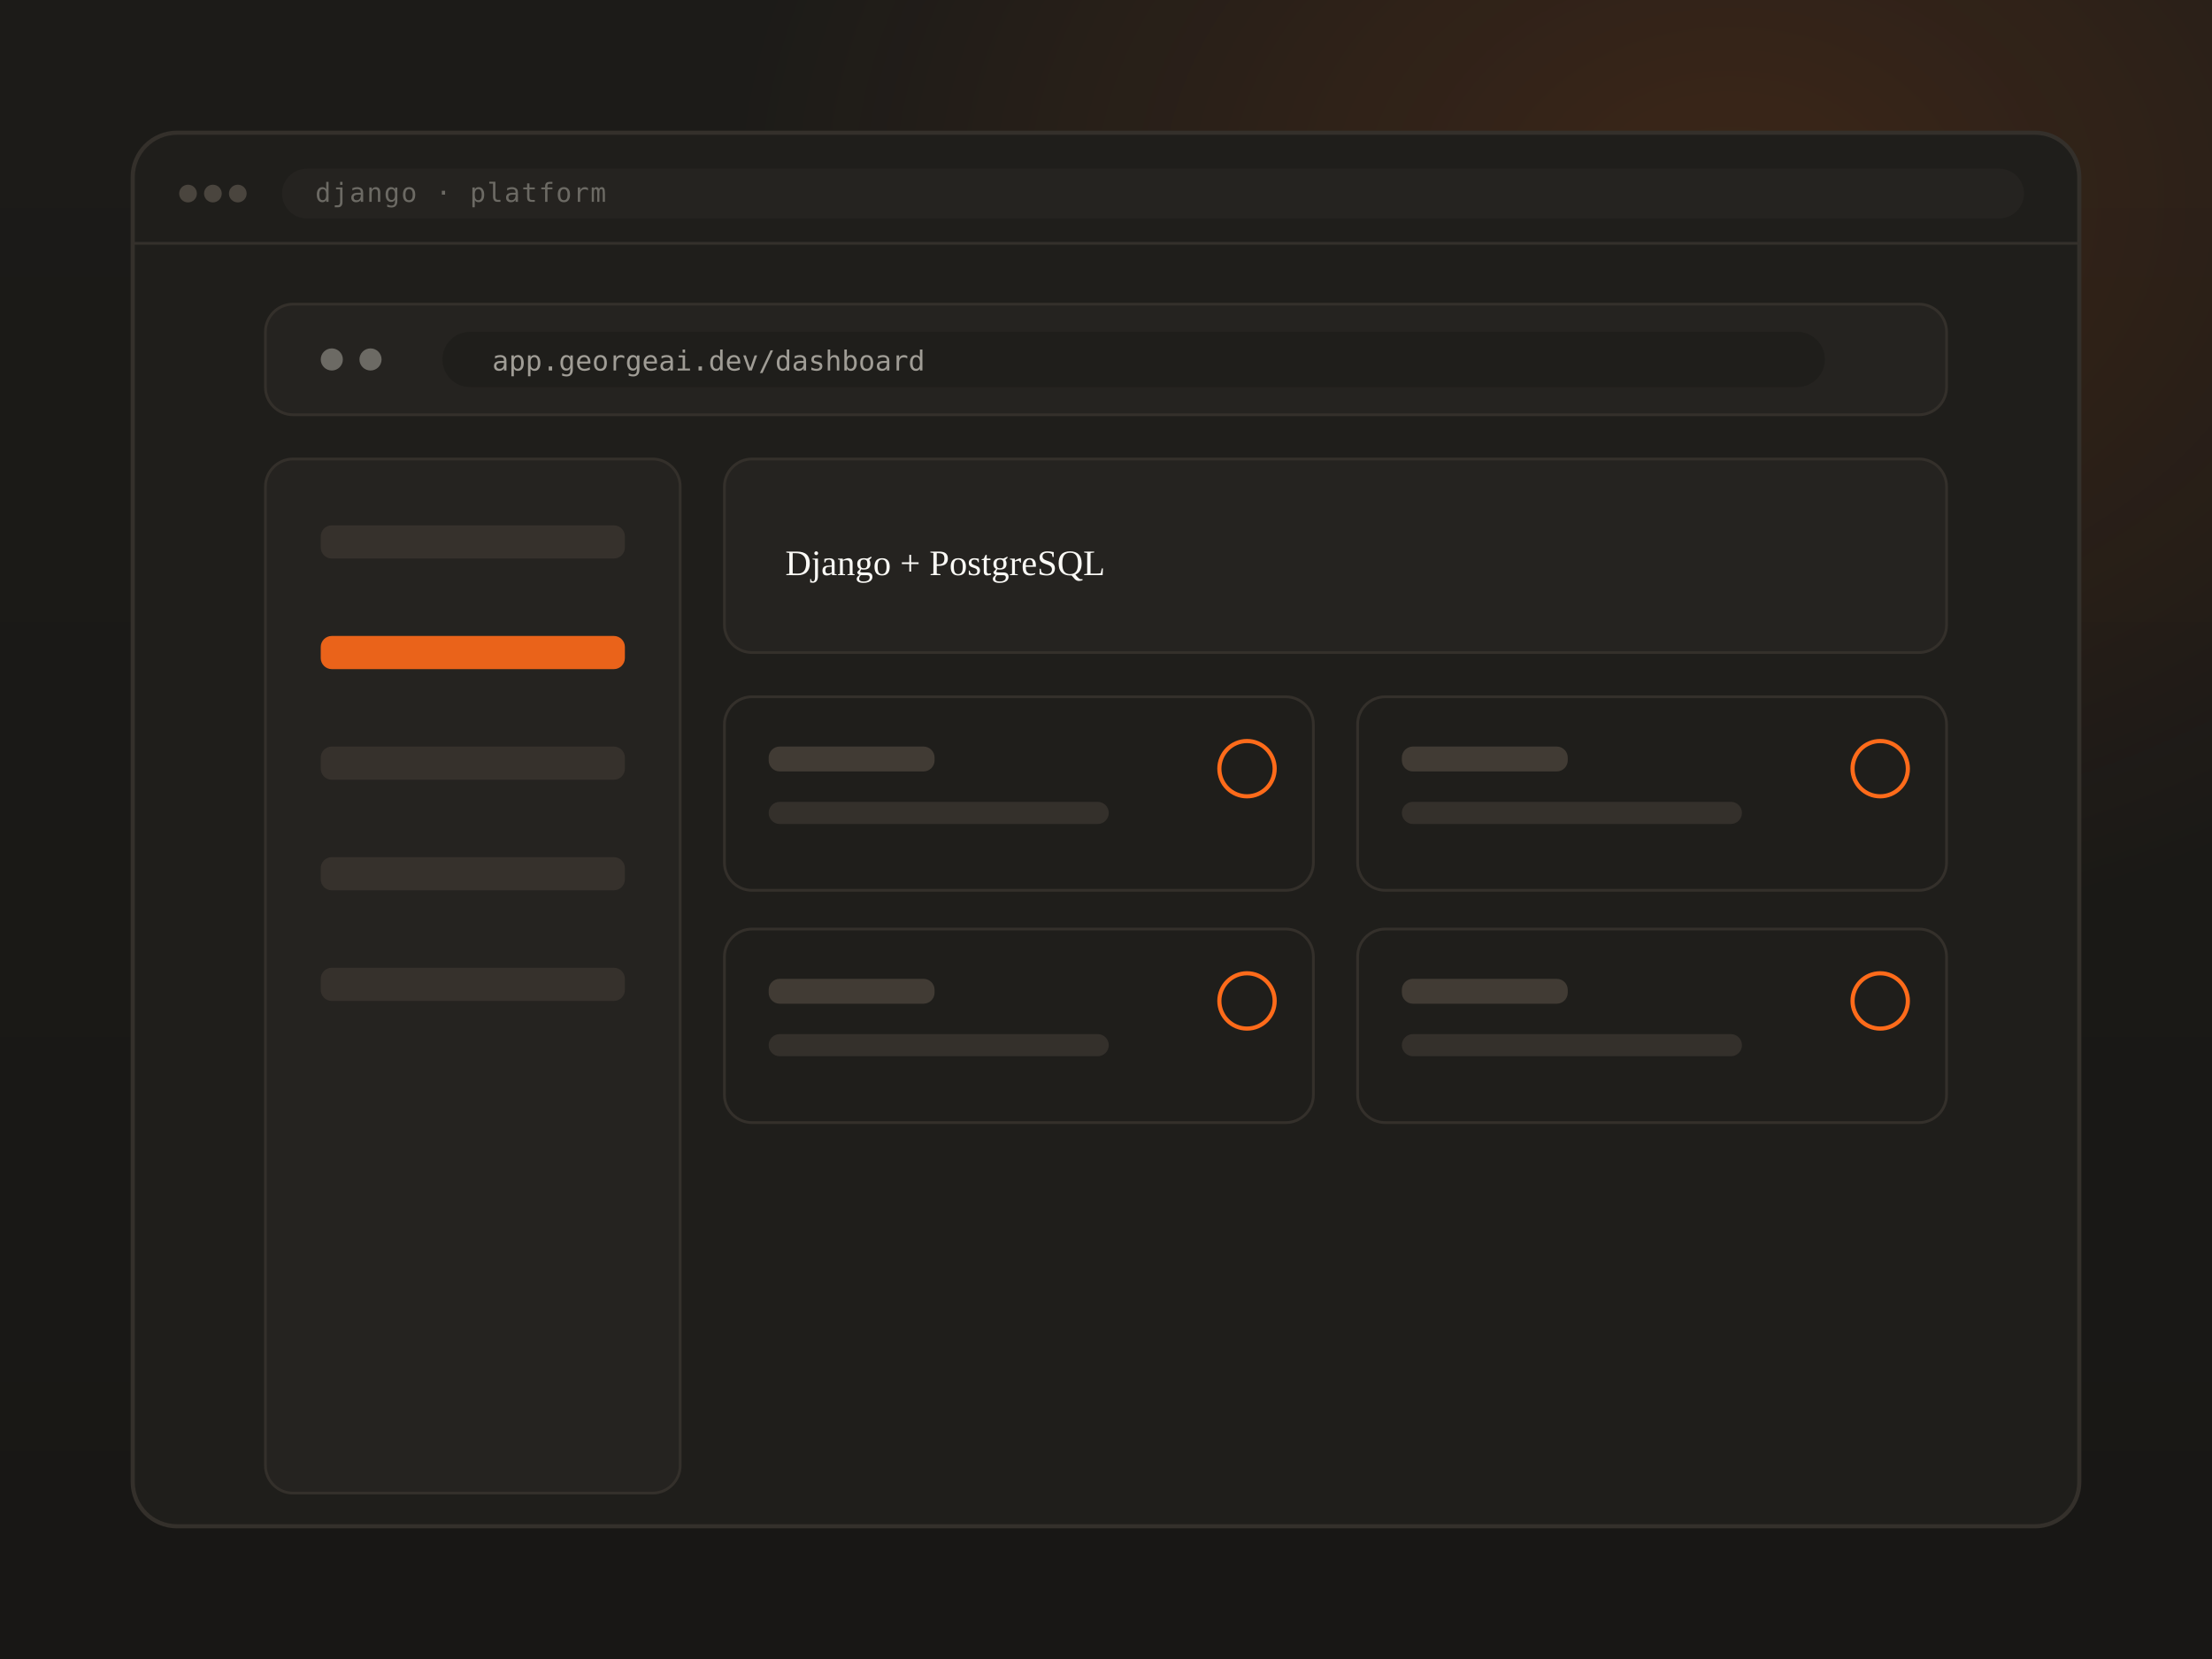
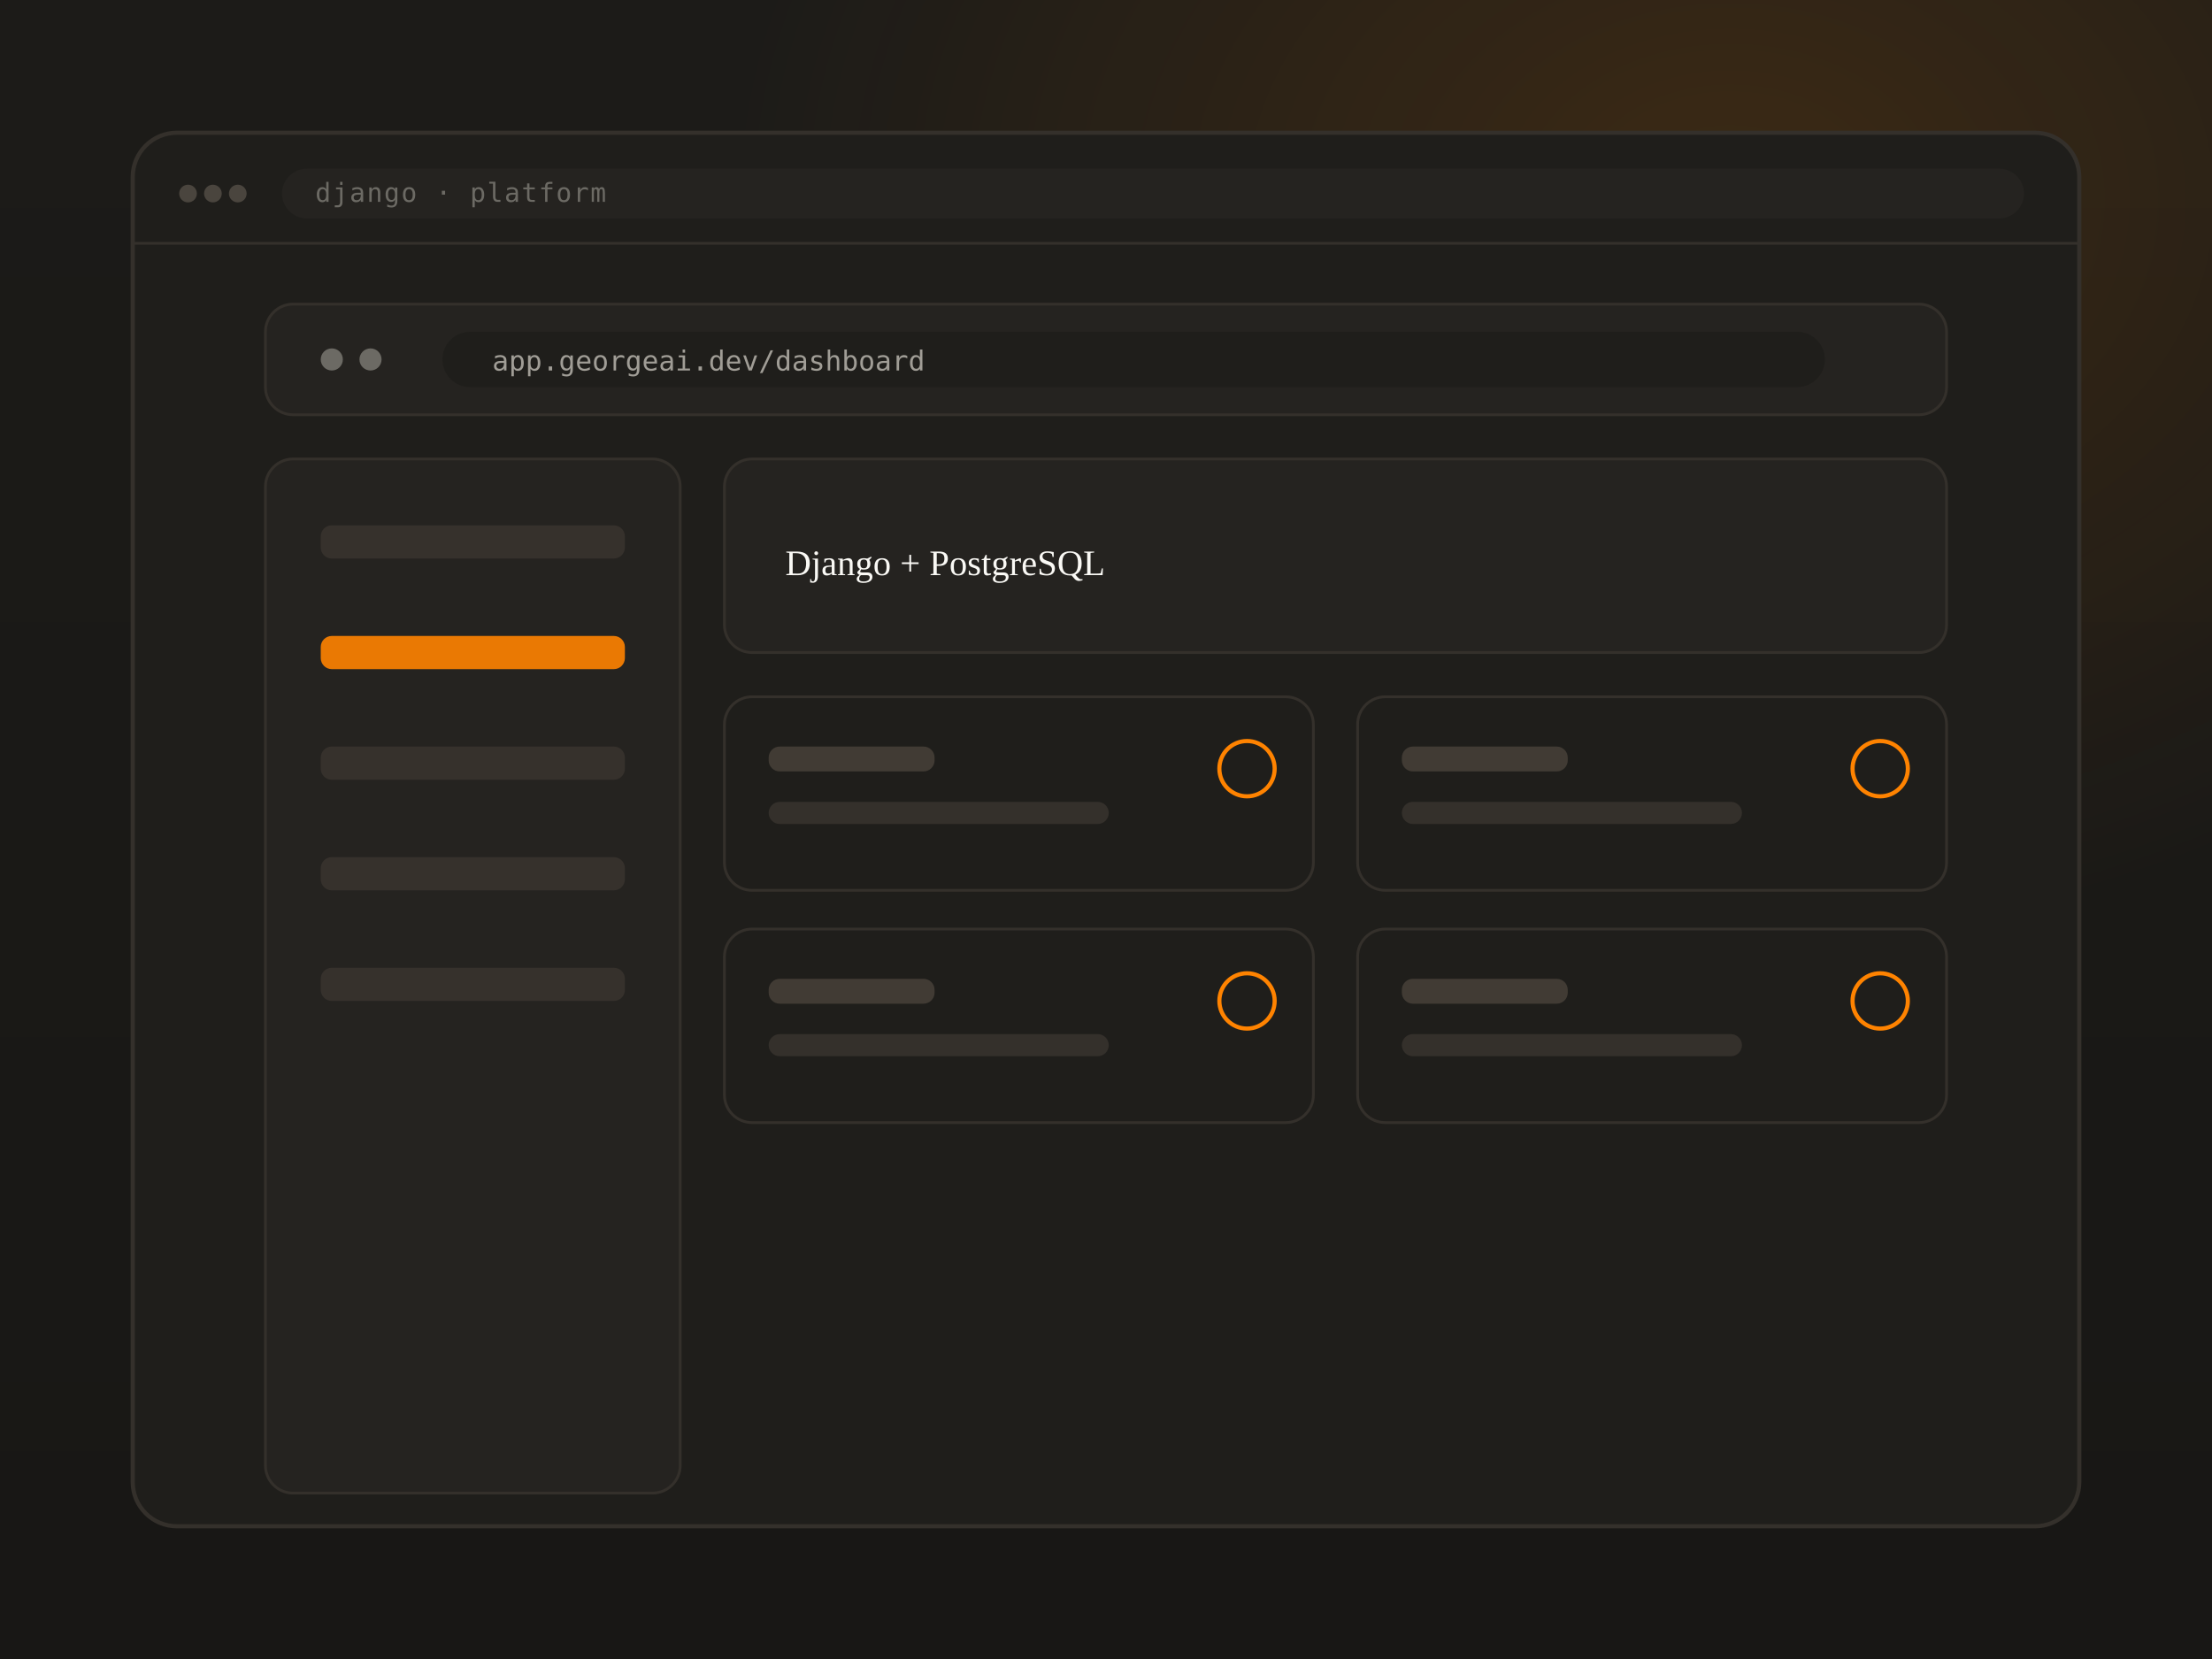
<svg xmlns="http://www.w3.org/2000/svg" viewBox="0 0 800 600" width="800" height="600" role="img">
  <defs>
    <linearGradient id="bg" x1="0" y1="0" x2="0" y2="1">
      <stop offset="0" stop-color="#1c1b18" />
      <stop offset="1" stop-color="#181715" />
    </linearGradient>
    <radialGradient id="glow" cx="0.78" cy="0.12" r="0.9">
-       <stop offset="0" stop-color="#ff6b1a" stop-opacity="0.14" />
-       <stop offset="0.5" stop-color="#ff6b1a" stop-opacity="0" />
+       <stop offset="0" stop-color="#ff8300" stop-opacity="0.14" />
+       <stop offset="0.5" stop-color="#ff8300" stop-opacity="0" />
    </radialGradient>
  </defs>
  <rect x="0.0" y="0.0" width="800.0" height="600.0" rx="0" fill="url(#bg)" />
  <rect x="0.0" y="0.0" width="800.0" height="600.0" rx="0" fill="url(#glow)" />
  <rect x="48.0" y="48.0" width="704.0" height="504.0" rx="16" fill="#1f1e1b" stroke="#34302b" stroke-width="1.5" />
  <circle cx="68.0" cy="70.0" r="3.2" fill="#4a453e" />
  <circle cx="77.0" cy="70.0" r="3.2" fill="#4a453e" />
  <circle cx="86.0" cy="70.0" r="3.2" fill="#4a453e" />
  <rect x="102.0" y="61.0" width="630.0" height="18.0" rx="9" fill="#252320" />
  <text x="114.0" y="73.0" font-family="'JetBrains Mono','SFMono-Regular',ui-monospace,monospace" font-size="9.5" font-weight="400" fill="#6c6a64" text-anchor="start" letter-spacing="0.5">django · platform</text>
  <line x1="48.0" y1="88.0" x2="752.0" y2="88.0" stroke="#34302b" stroke-width="1" stroke-linecap="round" />
  <rect x="96.0" y="110.0" width="608.0" height="40.0" rx="10" fill="#252320" stroke="#34302b" stroke-width="1" />
  <circle cx="120.0" cy="130.0" r="4.0" fill="#6c6a64" />
  <circle cx="134.0" cy="130.0" r="4.0" fill="#6c6a64" />
  <rect x="160.0" y="120.0" width="500.0" height="20.0" rx="10" fill="#1f1e1b" />
  <text x="178.0" y="134.0" font-family="'JetBrains Mono','SFMono-Regular',ui-monospace,monospace" font-size="10" font-weight="400" fill="#a09d96" text-anchor="start">app.georgeai.dev/dashboard</text>
  <rect x="96.0" y="166.0" width="150.0" height="374.0" rx="10" fill="#252320" stroke="#34302b" stroke-width="1" />
  <rect x="116.0" y="190.0" width="110.0" height="12.0" rx="4" fill="#413b34" fill-opacity="0.6" />
-   <rect x="116.0" y="230.0" width="110.0" height="12.0" rx="4" fill="#ff6b1a" fill-opacity="0.9" />
+   <rect x="116.0" y="230.0" width="110.0" height="12.0" rx="4" fill="#ff8300" fill-opacity="0.9" />
  <rect x="116.0" y="270.0" width="110.0" height="12.0" rx="4" fill="#413b34" fill-opacity="0.6" />
  <rect x="116.0" y="310.0" width="110.0" height="12.0" rx="4" fill="#413b34" fill-opacity="0.6" />
  <rect x="116.0" y="350.0" width="110.0" height="12.0" rx="4" fill="#413b34" fill-opacity="0.6" />
  <rect x="262.0" y="166.0" width="442.0" height="70.0" rx="10" fill="#252320" stroke="#34302b" stroke-width="1" />
  <text x="284.0" y="208.0" font-family="'Newsreader',Georgia,'Times New Roman',serif" font-size="13" font-weight="400" fill="#faf9f5" text-anchor="start">Django + PostgreSQL</text>
  <rect x="262.0" y="252.0" width="213.0" height="70.0" rx="10" fill="#1f1e1b" stroke="#34302b" stroke-width="1" />
  <rect x="278.0" y="270.0" width="60.0" height="9.0" rx="4" fill="#413b34" />
  <rect x="278.0" y="290.0" width="123.0" height="8.0" rx="4" fill="#34302b" />
-   <circle cx="451.0" cy="278.0" r="10.0" fill="#1f1e1b" stroke="#ff6b1a" stroke-width="1.5" />
+   <circle cx="451.0" cy="278.0" r="10.0" fill="#1f1e1b" stroke="#ff8300" stroke-width="1.5" />
  <rect x="491.0" y="252.0" width="213.0" height="70.0" rx="10" fill="#1f1e1b" stroke="#34302b" stroke-width="1" />
  <rect x="507.0" y="270.0" width="60.0" height="9.0" rx="4" fill="#413b34" />
  <rect x="507.0" y="290.0" width="123.0" height="8.0" rx="4" fill="#34302b" />
-   <circle cx="680.0" cy="278.0" r="10.0" fill="#1f1e1b" stroke="#ff6b1a" stroke-width="1.5" />
+   <circle cx="680.0" cy="278.0" r="10.0" fill="#1f1e1b" stroke="#ff8300" stroke-width="1.5" />
  <rect x="262.0" y="336.0" width="213.0" height="70.0" rx="10" fill="#1f1e1b" stroke="#34302b" stroke-width="1" />
  <rect x="278.0" y="354.0" width="60.0" height="9.0" rx="4" fill="#413b34" />
  <rect x="278.0" y="374.0" width="123.0" height="8.0" rx="4" fill="#34302b" />
-   <circle cx="451.0" cy="362.0" r="10.0" fill="#1f1e1b" stroke="#ff6b1a" stroke-width="1.5" />
+   <circle cx="451.0" cy="362.0" r="10.0" fill="#1f1e1b" stroke="#ff8300" stroke-width="1.5" />
  <rect x="491.0" y="336.0" width="213.0" height="70.0" rx="10" fill="#1f1e1b" stroke="#34302b" stroke-width="1" />
  <rect x="507.0" y="354.0" width="60.0" height="9.0" rx="4" fill="#413b34" />
  <rect x="507.0" y="374.0" width="123.0" height="8.0" rx="4" fill="#34302b" />
-   <circle cx="680.0" cy="362.0" r="10.0" fill="#1f1e1b" stroke="#ff6b1a" stroke-width="1.5" />
+   <circle cx="680.0" cy="362.0" r="10.0" fill="#1f1e1b" stroke="#ff8300" stroke-width="1.5" />
</svg>
